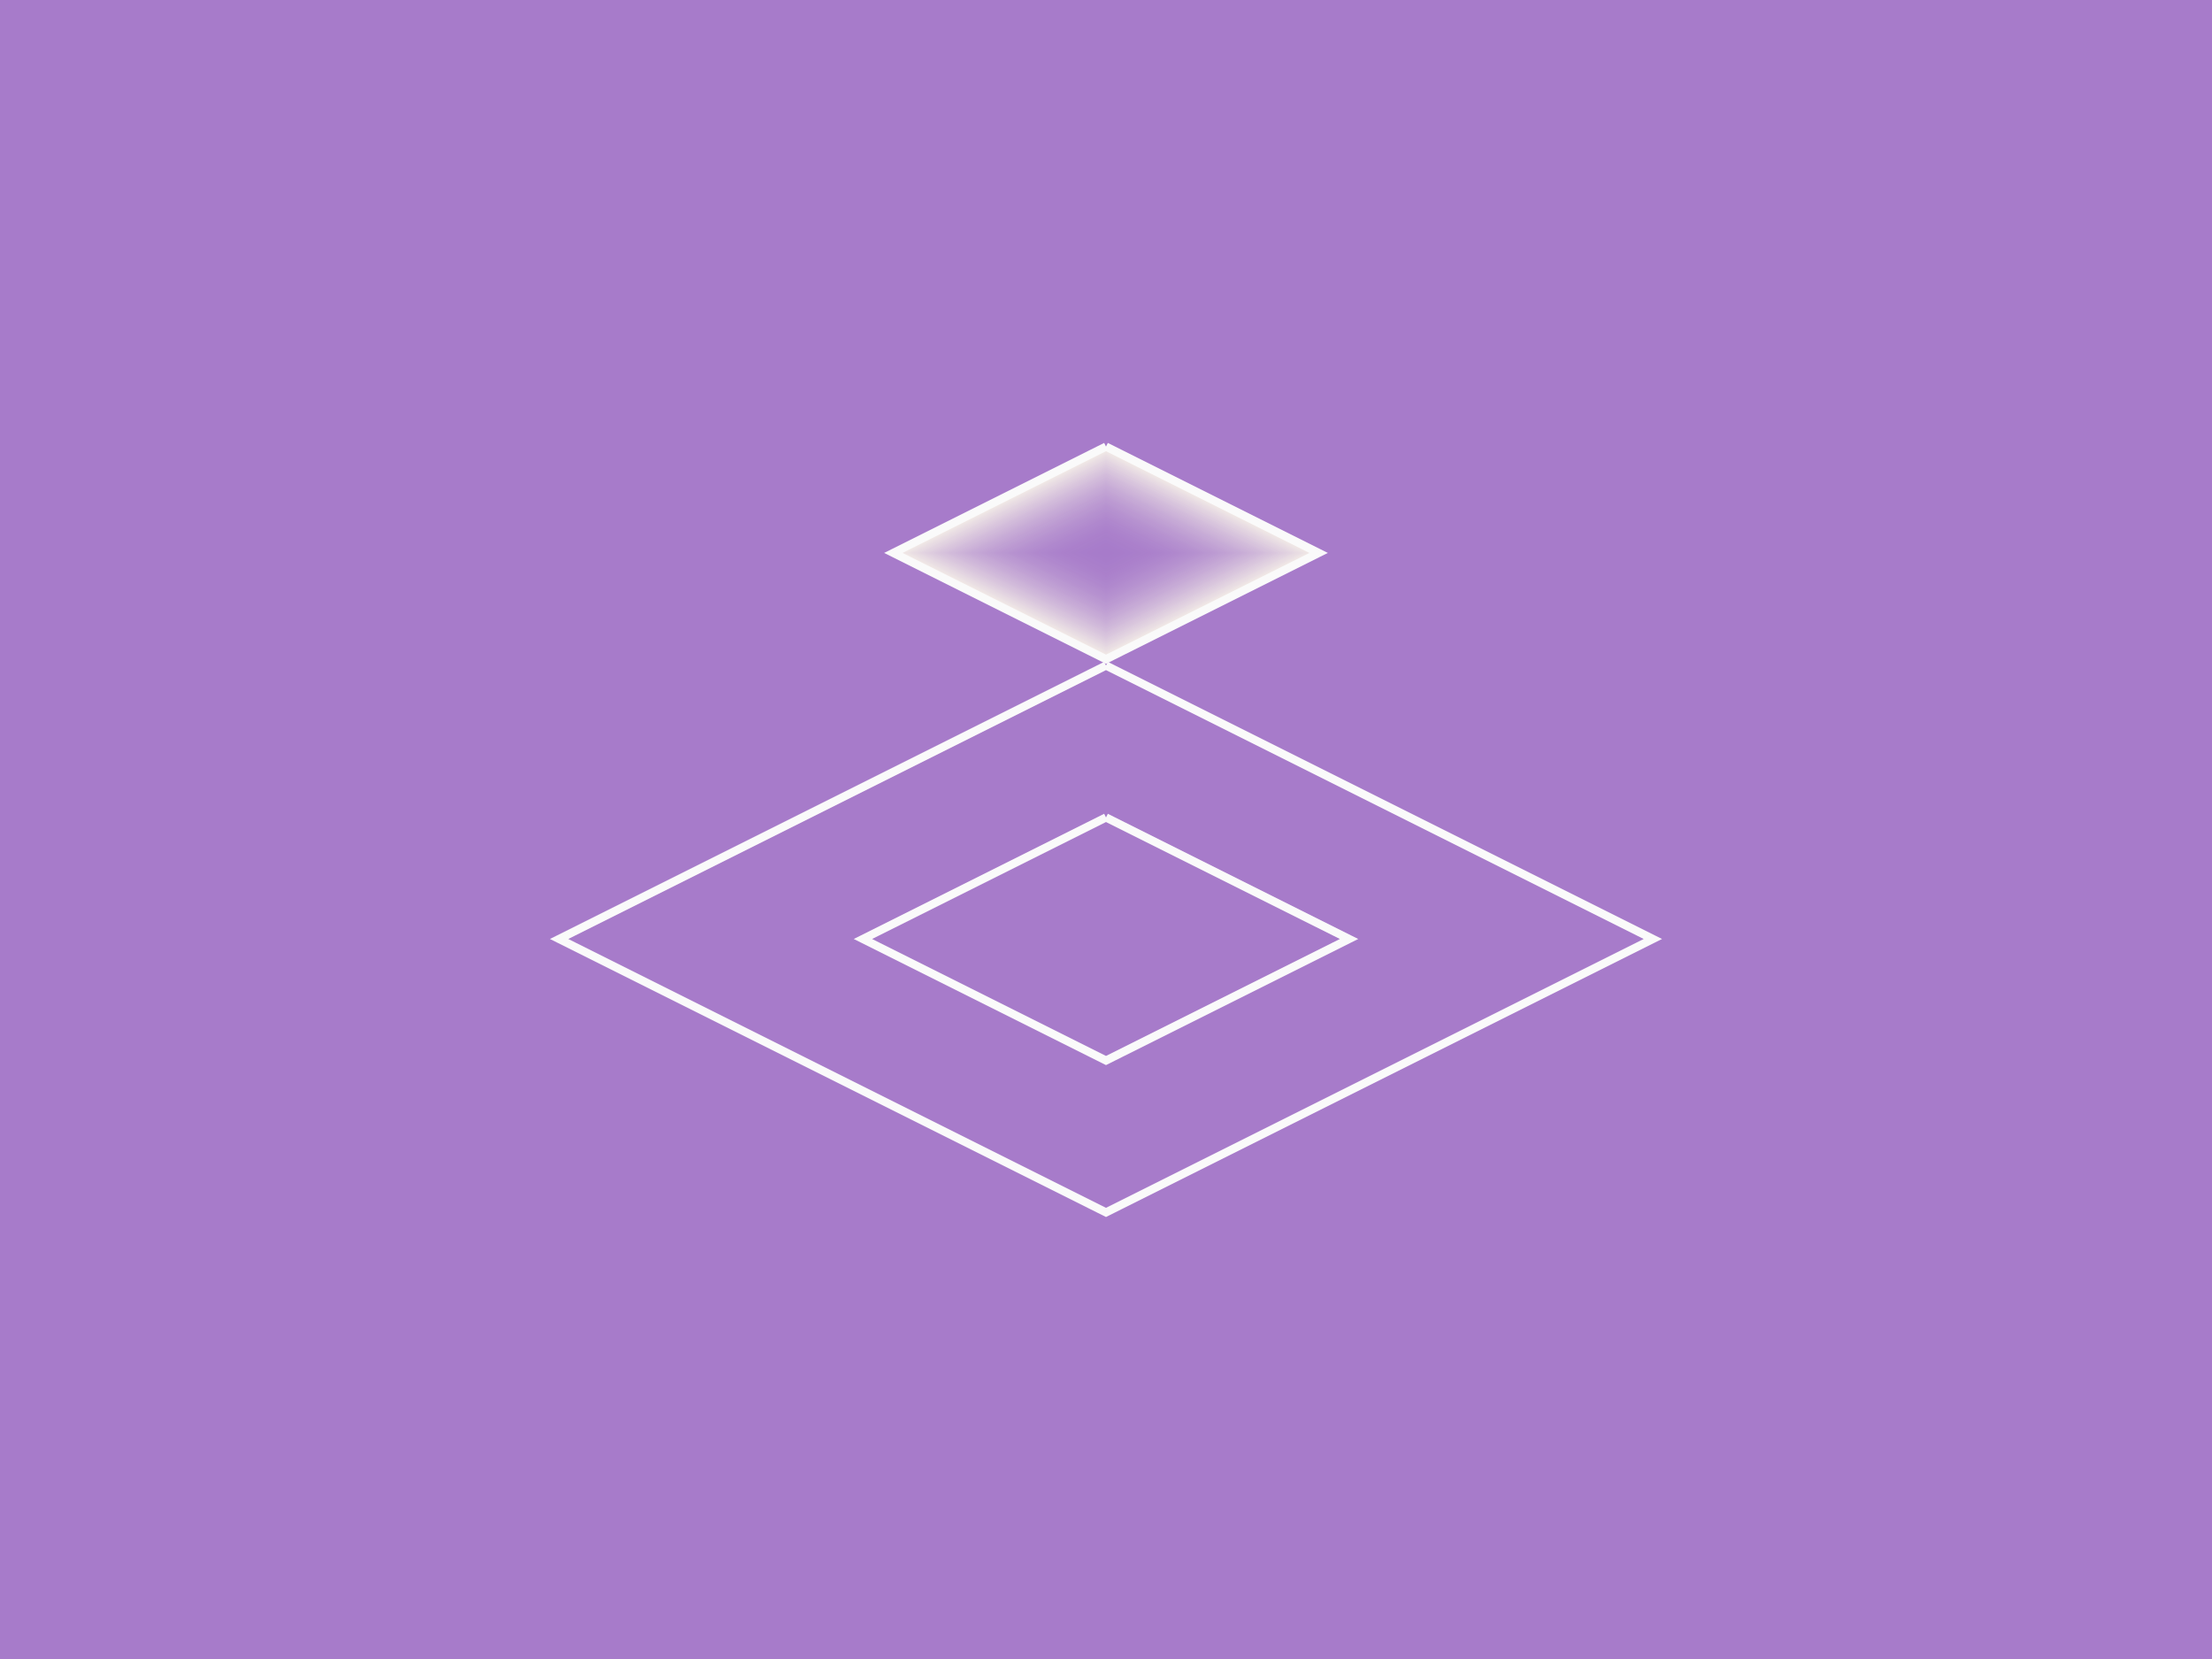
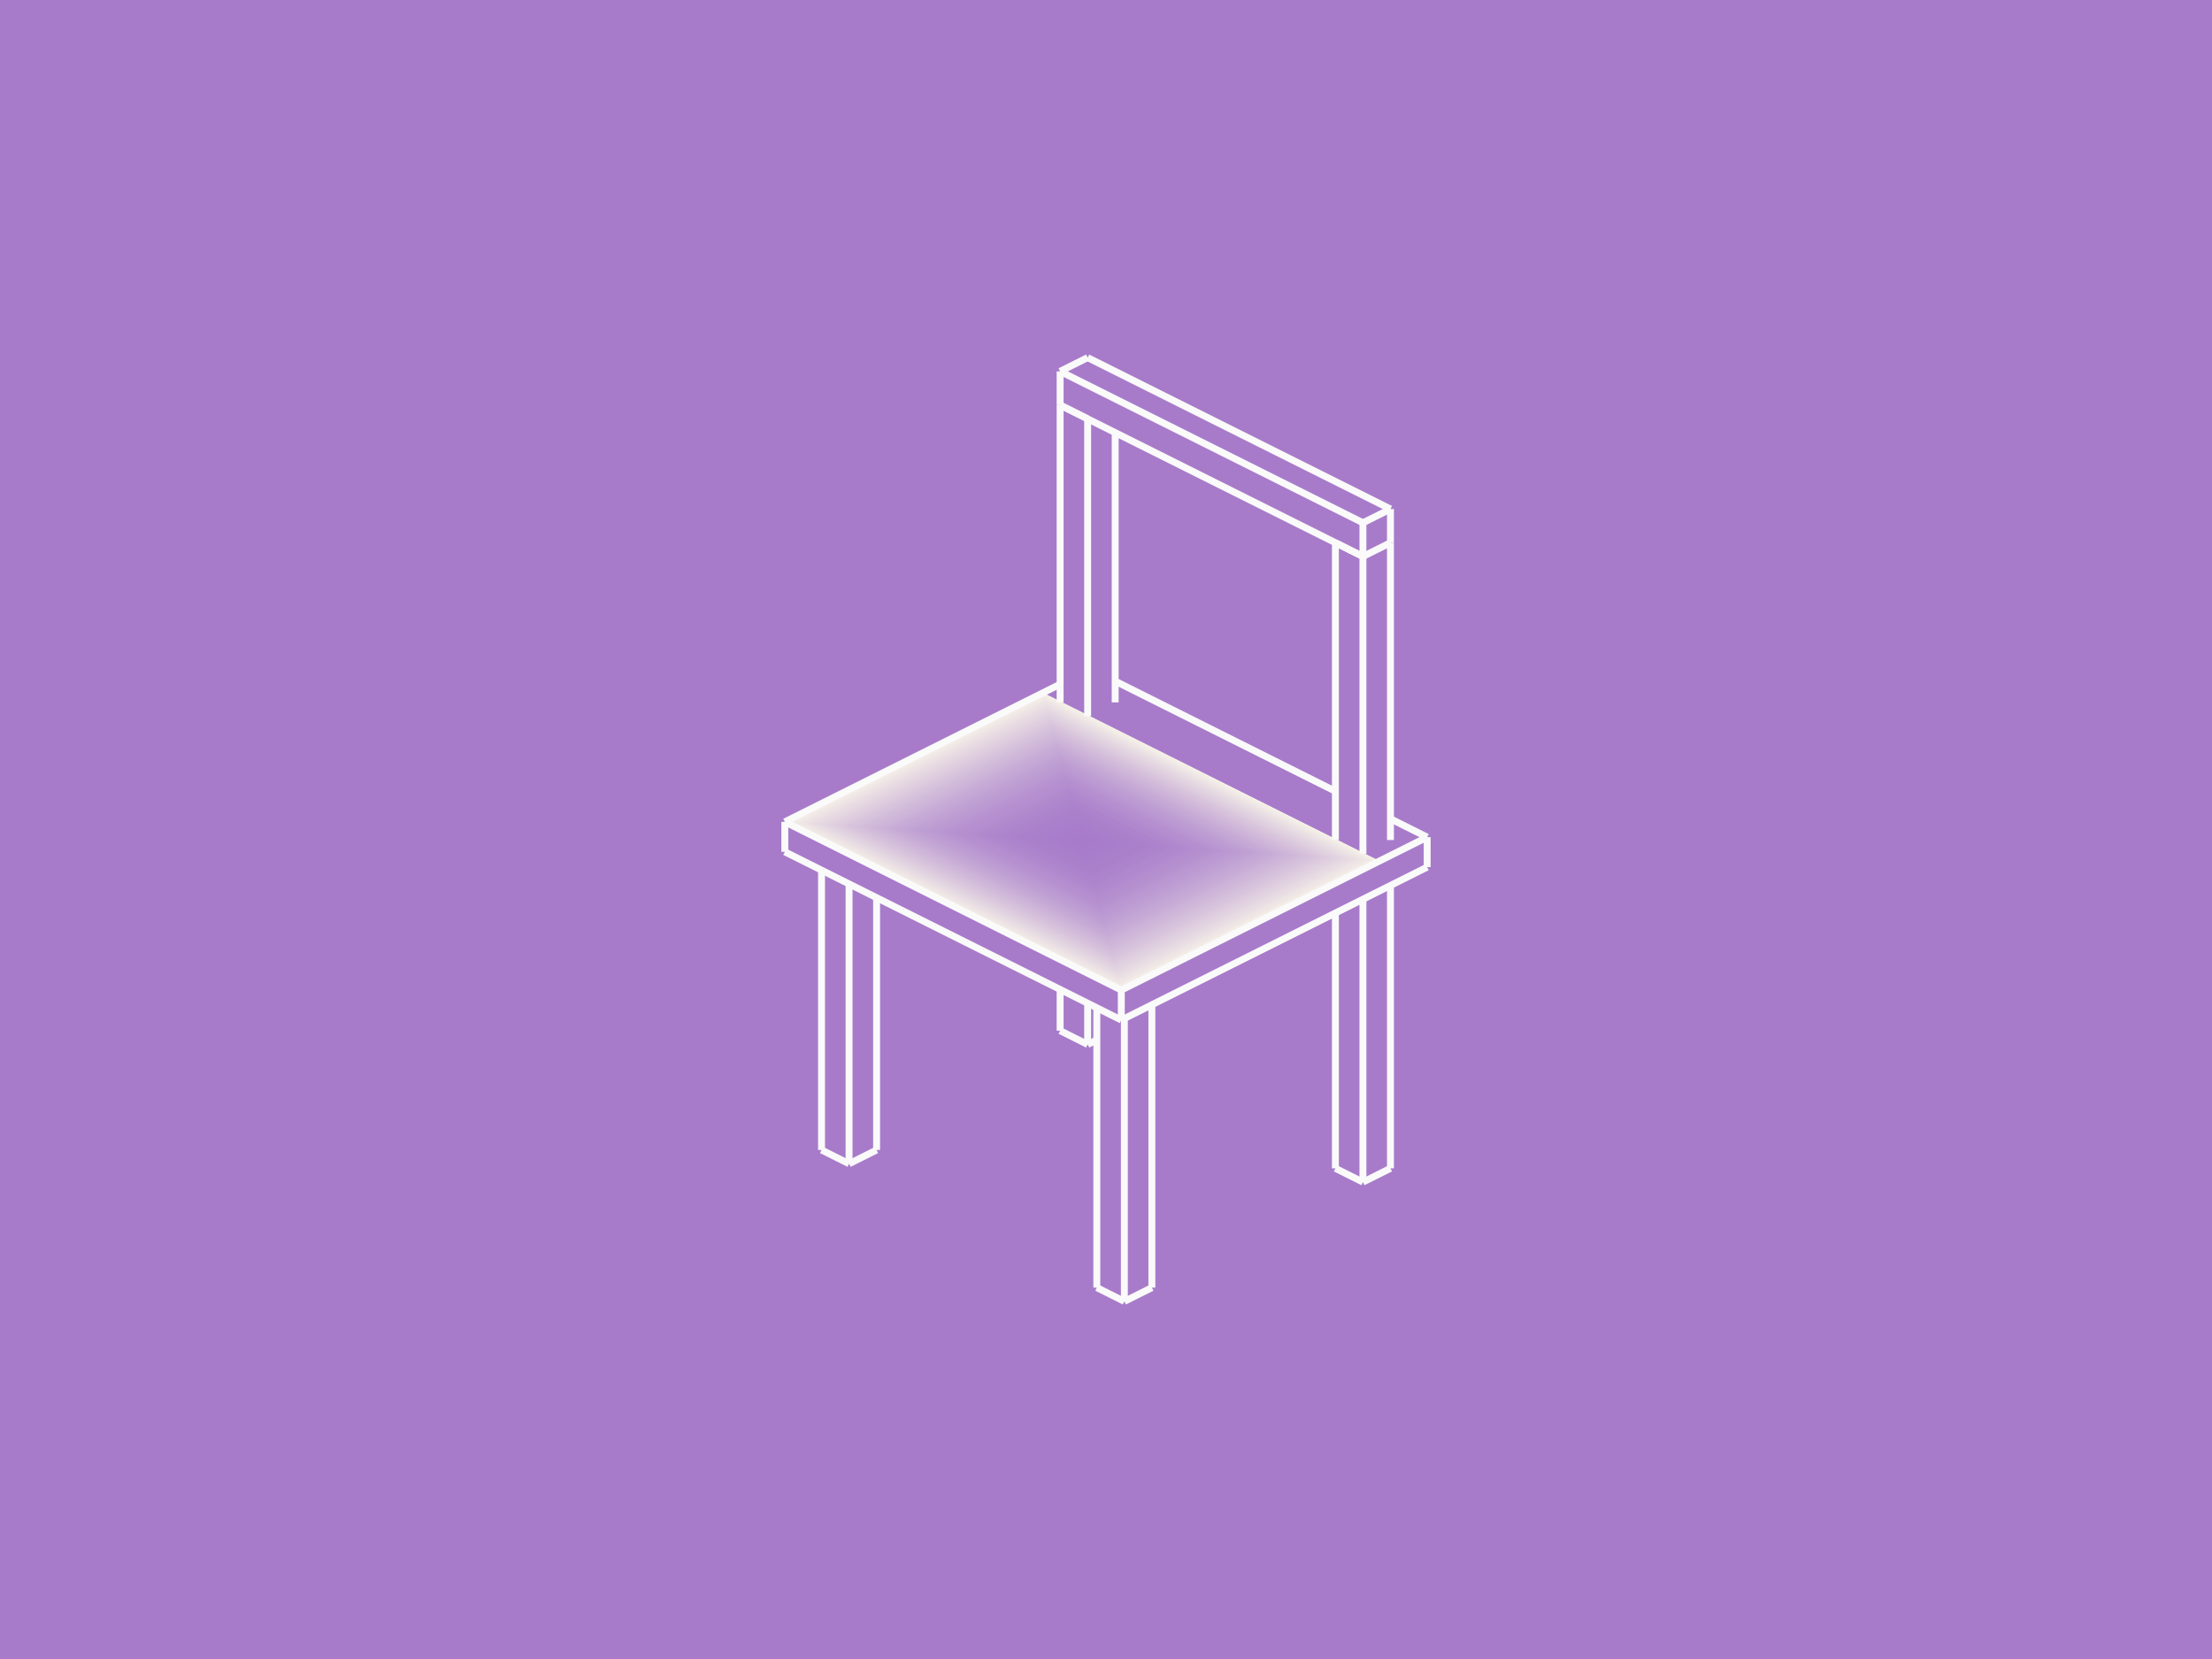
<svg xmlns="http://www.w3.org/2000/svg" width="3072" height="2304" viewBox="0 0 512 384">
  <rect width="512" height="384" fill="#A77BCA" />
  <svg x="64" y="0" width="384" height="384" viewBox="0 0 384 384">
    <defs>
      <mask id="iris-0" maskUnits="userSpaceOnUse" x="0" y="0" width="384" height="384" style="mask-type:luminance">
-         <path d="M192 103.367L241.227 127.981L192 152.594L142.773 127.981Z" fill="white" fill-rule="evenodd" />
-         <path d="M192 103.623L240.715 127.981L192 152.338L143.285 127.981Z" fill="rgb(250,250,250)" />
-         <path d="M192 103.88L240.202 127.981L192 152.082L143.798 127.981Z" fill="rgb(244,244,244)" />
-         <path d="M192 104.136L239.689 127.981L192 151.825L144.311 127.981Z" fill="rgb(239,239,239)" />
-         <path d="M192 104.393L239.176 127.981L192 151.569L144.824 127.981Z" fill="rgb(234,234,234)" />
-         <path d="M192 104.649L238.663 127.981L192 151.312L145.337 127.981Z" fill="rgb(229,229,229)" />
-         <path d="M192 104.905L238.151 127.981L192 151.056L145.849 127.981Z" fill="rgb(224,224,224)" />
-         <path d="M192 105.162L237.638 127.981L192 150.8L146.362 127.981Z" fill="rgb(219,219,219)" />
-         <path d="M192 105.418L237.125 127.981L192 150.543L146.875 127.981Z" fill="rgb(214,214,214)" />
-         <path d="M192 105.675L236.612 127.981L192 150.287L147.388 127.981Z" fill="rgb(209,209,209)" />
-         <path d="M192 105.931L236.1 127.981L192 150.03L147.9 127.981Z" fill="rgb(205,205,205)" />
-         <path d="M192 106.187L235.587 127.981L192 149.774L148.413 127.981Z" fill="rgb(200,200,200)" />
-         <path d="M192 106.444L235.074 127.981L192 149.518L148.926 127.981Z" fill="rgb(195,195,195)" />
-         <path d="M192 106.7L234.561 127.981L192 149.261L149.439 127.981Z" fill="rgb(191,191,191)" />
-         <path d="M192 106.957L234.048 127.981L192 149.005L149.952 127.981Z" fill="rgb(186,186,186)" />
-         <path d="M192 107.213L233.536 127.981L192 148.749L150.464 127.981Z" fill="rgb(182,182,182)" />
-         <path d="M192 107.469L233.023 127.981L192 148.492L150.977 127.981Z" fill="rgb(177,177,177)" />
-         <path d="M192 107.726L232.51 127.981L192 148.236L151.49 127.981Z" fill="rgb(173,173,173)" />
-         <path d="M192 107.982L231.997 127.981L192 147.979L152.003 127.981Z" fill="rgb(168,168,168)" />
-         <path d="M192 108.238L231.484 127.981L192 147.723L152.516 127.981Z" fill="rgb(164,164,164)" />
-         <path d="M192 108.495L230.972 127.981L192 147.467L153.028 127.981Z" fill="rgb(160,160,160)" />
-         <path d="M192 108.751L230.459 127.981L192 147.21L153.541 127.981Z" fill="rgb(156,156,156)" />
-         <path d="M192 109.008L229.946 127.981L192 146.954L154.054 127.981Z" fill="rgb(152,152,152)" />
-         <path d="M192 109.264L229.433 127.981L192 146.697L154.567 127.981Z" fill="rgb(147,147,147)" />
-         <path d="M192 109.52L228.921 127.981L192 146.441L155.079 127.981Z" fill="rgb(143,143,143)" />
-         <path d="M192 109.777L228.408 127.981L192 146.185L155.592 127.981Z" fill="rgb(139,139,139)" />
-         <path d="M192 110.033L227.895 127.981L192 145.928L156.105 127.981Z" fill="rgb(136,136,136)" />
-         <path d="M192 110.29L227.382 127.981L192 145.672L156.618 127.981Z" fill="rgb(132,132,132)" />
-         <path d="M192 110.546L226.869 127.981L192 145.415L157.131 127.981Z" fill="rgb(128,128,128)" />
-         <path d="M192 110.802L226.357 127.981L192 145.159L157.643 127.981Z" fill="rgb(124,124,124)" />
-         <path d="M192 111.059L225.844 127.981L192 144.903L158.156 127.981Z" fill="rgb(121,121,121)" />
-         <path d="M192 111.315L225.331 127.981L192 144.646L158.669 127.981Z" fill="rgb(117,117,117)" />
-         <path d="M192 111.572L224.818 127.981L192 144.39L159.182 127.981Z" fill="rgb(113,113,113)" />
-         <path d="M192 111.828L224.305 127.981L192 144.133L159.695 127.981Z" fill="rgb(110,110,110)" />
-         <path d="M192 112.084L223.793 127.981L192 143.877L160.207 127.981Z" fill="rgb(106,106,106)" />
-         <path d="M192 112.341L223.28 127.981L192 143.621L160.72 127.981Z" fill="rgb(103,103,103)" />
-         <path d="M192 112.597L222.767 127.981L192 143.364L161.233 127.981Z" fill="rgb(100,100,100)" />
-         <path d="M192 112.854L222.254 127.981L192 143.108L161.746 127.981Z" fill="rgb(96,96,96)" />
-         <path d="M192 113.11L221.742 127.981L192 142.851L162.258 127.981Z" fill="rgb(93,93,93)" />
-         <path d="M192 113.366L221.229 127.981L192 142.595L162.771 127.981Z" fill="rgb(90,90,90)" />
-         <path d="M192 113.623L220.716 127.981L192 142.339L163.284 127.981Z" fill="rgb(87,87,87)" />
-         <path d="M192 113.879L220.203 127.981L192 142.082L163.797 127.981Z" fill="rgb(84,84,84)" />
-         <path d="M192 114.136L219.69 127.981L192 141.826L164.31 127.981Z" fill="rgb(81,81,81)" />
-         <path d="M192 114.392L219.178 127.981L192 141.57L164.822 127.981Z" fill="rgb(78,78,78)" />
-         <path d="M192 114.648L218.665 127.981L192 141.313L165.335 127.981Z" fill="rgb(75,75,75)" />
-         <path d="M192 114.905L218.152 127.981L192 141.057L165.848 127.981Z" fill="rgb(72,72,72)" />
-         <path d="M192 115.161L217.639 127.981L192 140.8L166.361 127.981Z" fill="rgb(69,69,69)" />
-         <path d="M192 115.417L217.126 127.981L192 140.544L166.874 127.981Z" fill="rgb(66,66,66)" />
-         <path d="M192 115.674L216.614 127.981L192 140.288L167.386 127.981Z" fill="rgb(64,64,64)" />
-         <path d="M192 115.93L216.101 127.981L192 140.031L167.899 127.981Z" fill="rgb(61,61,61)" />
-         <path d="M192 116.187L215.588 127.981L192 139.775L168.412 127.981Z" fill="rgb(59,59,59)" />
-         <path d="M192 116.443L215.075 127.981L192 139.518L168.925 127.981Z" fill="rgb(56,56,56)" />
-         <path d="M192 116.699L214.563 127.981L192 139.262L169.437 127.981Z" fill="rgb(54,54,54)" />
-         <path d="M192 116.956L214.05 127.981L192 139.006L169.95 127.981Z" fill="rgb(51,51,51)" />
-         <path d="M192 117.212L213.537 127.981L192 138.749L170.463 127.981Z" fill="rgb(49,49,49)" />
-         <path d="M192 117.469L213.024 127.981L192 138.493L170.976 127.981Z" fill="rgb(47,47,47)" />
-         <path d="M192 117.725L212.511 127.981L192 138.236L171.489 127.981Z" fill="rgb(44,44,44)" />
-         <path d="M192 117.981L211.999 127.981L192 137.98L172.001 127.981Z" fill="rgb(42,42,42)" />
-         <path d="M192 118.238L211.486 127.981L192 137.724L172.514 127.981Z" fill="rgb(40,40,40)" />
-         <path d="M192 118.494L210.973 127.981L192 137.467L173.027 127.981Z" fill="rgb(38,38,38)" />
-         <path d="M192 118.751L210.46 127.981L192 137.211L173.54 127.981Z" fill="rgb(36,36,36)" />
-         <path d="M192 119.007L209.947 127.981L192 136.954L174.053 127.981Z" fill="rgb(34,34,34)" />
-         <path d="M192 119.263L209.435 127.981L192 136.698L174.565 127.981Z" fill="rgb(32,32,32)" />
-         <path d="M192 119.52L208.922 127.981L192 136.442L175.078 127.981Z" fill="rgb(30,30,30)" />
-         <path d="M192 119.776L208.409 127.981L192 136.185L175.591 127.981Z" fill="rgb(28,28,28)" />
-         <path d="M192 120.033L207.896 127.981L192 135.929L176.104 127.981Z" fill="rgb(27,27,27)" />
-         <path d="M192 120.289L207.384 127.981L192 135.672L176.616 127.981Z" fill="rgb(25,25,25)" />
-         <path d="M192 120.545L206.871 127.981L192 135.416L177.129 127.981Z" fill="rgb(23,23,23)" />
-         <path d="M192 120.802L206.358 127.981L192 135.16L177.642 127.981Z" fill="rgb(22,22,22)" />
-         <path d="M192 121.058L205.845 127.981L192 134.903L178.155 127.981Z" fill="rgb(20,20,20)" />
-         <path d="M192 121.315L205.332 127.981L192 134.647L178.668 127.981Z" fill="rgb(19,19,19)" />
-         <path d="M192 121.571L204.82 127.981L192 134.391L179.18 127.981Z" fill="rgb(17,17,17)" />
-         <path d="M192 121.827L204.307 127.981L192 134.134L179.693 127.981Z" fill="rgb(16,16,16)" />
-         <path d="M192 122.084L203.794 127.981L192 133.878L180.206 127.981Z" fill="rgb(15,15,15)" />
-         <path d="M192 122.34L203.281 127.981L192 133.621L180.719 127.981Z" fill="rgb(13,13,13)" />
-         <path d="M192 122.596L202.768 127.981L192 133.365L181.232 127.981Z" fill="rgb(12,12,12)" />
-         <path d="M192 122.853L202.256 127.981L192 133.109L181.744 127.981Z" fill="rgb(11,11,11)" />
-         <path d="M192 123.109L201.743 127.981L192 132.852L182.257 127.981Z" fill="rgb(10,10,10)" />
-         <path d="M192 123.366L201.23 127.981L192 132.596L182.77 127.981Z" fill="rgb(9,9,9)" />
-         <path d="M192 123.622L200.717 127.981L192 132.339L183.283 127.981Z" fill="rgb(8,8,8)" />
-         <path d="M192 123.878L200.205 127.981L192 132.083L183.795 127.981Z" fill="rgb(7,7,7)" />
-         <path d="M192 124.135L199.692 127.981L192 131.827L184.308 127.981Z" fill="rgb(6,6,6)" />
-         <path d="M192 124.391L199.179 127.981L192 131.57L184.821 127.981Z" fill="rgb(5,5,5)" />
-         <path d="M192 124.648L198.666 127.981L192 131.314L185.334 127.981Z" fill="rgb(5,5,5)" />
-         <path d="M192 124.904L198.153 127.981L192 131.057L185.847 127.981Z" fill="rgb(4,4,4)" />
-         <path d="M192 125.16L197.641 127.981L192 130.801L186.359 127.981Z" fill="rgb(3,3,3)" />
-         <path d="M192 125.417L197.128 127.981L192 130.545L186.872 127.981Z" fill="rgb(3,3,3)" />
-         <path d="M192 125.673L196.615 127.981L192 130.288L187.385 127.981Z" fill="rgb(2,2,2)" />
-         <path d="M192 125.93L196.102 127.981L192 130.032L187.898 127.981Z" fill="rgb(2,2,2)" />
-         <path d="M192 126.186L195.589 127.981L192 129.775L188.411 127.981Z" fill="rgb(1,1,1)" />
-         <path d="M192 126.442L195.077 127.981L192 129.519L188.923 127.981Z" fill="rgb(1,1,1)" />
-         <path d="M192 126.699L194.564 127.981L192 129.263L189.436 127.981Z" fill="rgb(1,1,1)" />
-         <path d="M192 126.955L194.051 127.981L192 129.006L189.949 127.981Z" fill="rgb(0,0,0)" />
-         <path d="M192 127.212L193.538 127.981L192 128.75L190.462 127.981Z" fill="rgb(0,0,0)" />
-         <path d="M192 127.468L193.026 127.981L192 128.493L190.974 127.981Z" fill="rgb(0,0,0)" />
-         <path d="M192 127.724L192.513 127.981L192 128.237L191.487 127.981Z" fill="rgb(0,0,0)" />
-         <path d="M192 127.981L192 127.981L192 127.981L192 127.981Z" fill="rgb(0,0,0)" />
+         <path d="M177.486 160.318L255.365 199.257L195.54 229.169L117.661 190.23Z" fill="white" fill-rule="evenodd" />
+         <path d="M177.58 160.676L254.648 199.21L195.446 228.811L118.379 190.277Z" fill="rgb(250,250,250)" />
+         <path d="M177.674 161.035L253.93 199.163L195.352 228.452L119.096 190.324Z" fill="rgb(244,244,244)" />
+         <path d="M177.768 161.393L253.213 199.116L195.258 228.094L119.813 190.371Z" fill="rgb(239,239,239)" />
+         <path d="M177.862 161.752L252.496 199.069L195.164 227.735L120.53 190.418Z" fill="rgb(234,234,234)" />
+         <path d="M177.956 162.111L251.779 199.022L195.07 227.376L121.247 190.465Z" fill="rgb(229,229,229)" />
+         <path d="M178.05 162.469L251.062 198.975L194.976 227.018L121.965 190.512Z" fill="rgb(224,224,224)" />
+         <path d="M178.144 162.828L250.344 198.928L194.882 226.659L122.682 190.559Z" fill="rgb(219,219,219)" />
+         <path d="M178.239 163.186L249.627 198.881L194.788 226.301L123.399 190.606Z" fill="rgb(214,214,214)" />
+         <path d="M178.333 163.545L248.91 198.834L194.694 225.942L124.116 190.653Z" fill="rgb(209,209,209)" />
+         <path d="M178.427 163.904L248.193 198.787L194.6 225.583L124.833 190.7Z" fill="rgb(205,205,205)" />
+         <path d="M178.521 164.262L247.476 198.74L194.506 225.225L125.551 190.747Z" fill="rgb(200,200,200)" />
+         <path d="M178.615 164.621L246.758 198.693L194.412 224.866L126.268 190.794Z" fill="rgb(195,195,195)" />
+         <path d="M178.709 164.979L246.041 198.646L194.318 224.507L126.985 190.841Z" fill="rgb(191,191,191)" />
+         <path d="M178.803 165.338L245.324 198.599L194.224 224.149L127.702 190.888Z" fill="rgb(186,186,186)" />
+         <path d="M178.897 165.697L244.607 198.552L194.129 223.79L128.419 190.935Z" fill="rgb(182,182,182)" />
+         <path d="M178.991 166.055L243.89 198.505L194.035 223.432L129.137 190.982Z" fill="rgb(177,177,177)" />
+         <path d="M179.085 166.414L243.172 198.458L193.941 223.073L129.854 191.029Z" fill="rgb(173,173,173)" />
+         <path d="M179.179 166.772L242.455 198.411L193.847 222.714L130.571 191.076Z" fill="rgb(168,168,168)" />
+         <path d="M179.273 167.131L241.738 198.364L193.753 222.356L131.288 191.123Z" fill="rgb(164,164,164)" />
+         <path d="M179.367 167.49L241.021 198.317L193.659 221.997L132.005 191.17Z" fill="rgb(160,160,160)" />
+         <path d="M179.461 167.848L240.304 198.27L193.565 221.639L132.723 191.217Z" fill="rgb(156,156,156)" />
+         <path d="M179.555 168.207L239.586 198.223L193.471 221.28L133.44 191.264Z" fill="rgb(152,152,152)" />
+         <path d="M179.649 168.565L238.869 198.176L193.377 220.921L134.157 191.311Z" fill="rgb(147,147,147)" />
+         <path d="M179.743 168.924L238.152 198.129L193.283 220.563L134.874 191.358Z" fill="rgb(143,143,143)" />
+         <path d="M179.837 169.283L237.435 198.081L193.189 220.204L135.591 191.405Z" fill="rgb(139,139,139)" />
+         <path d="M179.931 169.641L236.717 198.034L193.095 219.846L136.309 191.452Z" fill="rgb(136,136,136)" />
+         <path d="M180.025 170L236 197.987L193.001 219.487L137.026 191.499Z" fill="rgb(132,132,132)" />
+         <path d="M180.119 170.358L235.283 197.94L192.907 219.128L137.743 191.546Z" fill="rgb(128,128,128)" />
+         <path d="M180.213 170.717L234.566 197.893L192.813 218.77L138.46 191.593Z" fill="rgb(124,124,124)" />
+         <path d="M180.307 171.076L233.849 197.846L192.719 218.411L139.178 191.64Z" fill="rgb(121,121,121)" />
+         <path d="M180.401 171.434L233.131 197.799L192.625 218.053L139.895 191.687Z" fill="rgb(117,117,117)" />
+         <path d="M180.495 171.793L232.414 197.752L192.531 217.694L140.612 191.735Z" fill="rgb(113,113,113)" />
+         <path d="M180.589 172.151L231.697 197.705L192.437 217.335L141.329 191.782Z" fill="rgb(110,110,110)" />
+         <path d="M180.683 172.51L230.98 197.658L192.343 216.977L142.046 191.829Z" fill="rgb(106,106,106)" />
+         <path d="M180.777 172.869L230.263 197.611L192.249 216.618L142.764 191.876Z" fill="rgb(103,103,103)" />
+         <path d="M180.871 173.227L229.545 197.564L192.155 216.26L143.481 191.923Z" fill="rgb(100,100,100)" />
+         <path d="M180.965 173.586L228.828 197.517L192.061 215.901L144.198 191.97Z" fill="rgb(96,96,96)" />
+         <path d="M181.059 173.944L228.111 197.47L191.967 215.542L144.915 192.017Z" fill="rgb(93,93,93)" />
+         <path d="M181.153 174.303L227.394 197.423L191.873 215.184L145.632 192.064Z" fill="rgb(90,90,90)" />
+         <path d="M181.247 174.662L226.677 197.376L191.779 214.825L146.35 192.111Z" fill="rgb(87,87,87)" />
+         <path d="M181.341 175.02L225.959 197.329L191.685 214.467L147.067 192.158Z" fill="rgb(84,84,84)" />
+         <path d="M181.436 175.379L225.242 197.282L191.591 214.108L147.784 192.205Z" fill="rgb(81,81,81)" />
+         <path d="M181.53 175.737L224.525 197.235L191.497 213.749L148.501 192.252Z" fill="rgb(78,78,78)" />
+         <path d="M181.624 176.096L223.808 197.188L191.403 213.391L149.218 192.299Z" fill="rgb(75,75,75)" />
+         <path d="M181.718 176.455L223.091 197.141L191.309 213.032L149.936 192.346Z" fill="rgb(72,72,72)" />
+         <path d="M181.812 176.813L222.373 197.094L191.215 212.674L150.653 192.393Z" fill="rgb(69,69,69)" />
+         <path d="M181.906 177.172L221.656 197.047L191.121 212.315L151.37 192.44Z" fill="rgb(66,66,66)" />
+         <path d="M182 177.531L220.939 197L191.027 211.956L152.087 192.487Z" fill="rgb(64,64,64)" />
+         <path d="M182.094 177.889L220.222 196.953L190.932 211.598L152.804 192.534Z" fill="rgb(61,61,61)" />
+         <path d="M182.188 178.248L219.505 196.906L190.838 211.239L153.522 192.581Z" fill="rgb(59,59,59)" />
+         <path d="M182.282 178.606L218.787 196.859L190.744 210.881L154.239 192.628Z" fill="rgb(56,56,56)" />
+         <path d="M182.376 178.965L218.07 196.812L190.65 210.522L154.956 192.675Z" fill="rgb(54,54,54)" />
+         <path d="M182.47 179.324L217.353 196.765L190.556 210.163L155.673 192.722Z" fill="rgb(51,51,51)" />
+         <path d="M182.564 179.682L216.636 196.718L190.462 209.805L156.39 192.769Z" fill="rgb(49,49,49)" />
+         <path d="M182.658 180.041L215.919 196.671L190.368 209.446L157.108 192.816Z" fill="rgb(47,47,47)" />
+         <path d="M182.752 180.399L215.201 196.624L190.274 209.088L157.825 192.863Z" fill="rgb(44,44,44)" />
+         <path d="M182.846 180.758L214.484 196.577L190.18 208.729L158.542 192.91Z" fill="rgb(42,42,42)" />
+         <path d="M182.94 181.117L213.767 196.53L190.086 208.37L159.259 192.957Z" fill="rgb(40,40,40)" />
+         <path d="M183.034 181.475L213.05 196.483L189.992 208.012L159.976 193.004Z" fill="rgb(38,38,38)" />
+         <path d="M183.128 181.834L212.333 196.436L189.898 207.653L160.694 193.051Z" fill="rgb(36,36,36)" />
+         <path d="M183.222 182.192L211.615 196.389L189.804 207.295L161.411 193.098Z" fill="rgb(34,34,34)" />
+         <path d="M183.316 182.551L210.898 196.342L189.71 206.936L162.128 193.145Z" fill="rgb(32,32,32)" />
+         <path d="M183.41 182.91L210.181 196.295L189.616 206.577L162.845 193.192Z" fill="rgb(30,30,30)" />
+         <path d="M183.504 183.268L209.464 196.248L189.522 206.219L163.563 193.239Z" fill="rgb(28,28,28)" />
+         <path d="M183.598 183.627L208.746 196.201L189.428 205.86L164.28 193.286Z" fill="rgb(27,27,27)" />
+         <path d="M183.692 183.985L208.029 196.154L189.334 205.502L164.997 193.333Z" fill="rgb(25,25,25)" />
+         <path d="M183.786 184.344L207.312 196.107L189.24 205.143L165.714 193.38Z" fill="rgb(23,23,23)" />
+         <path d="M183.88 184.703L206.595 196.06L189.146 204.784L166.431 193.427Z" fill="rgb(22,22,22)" />
+         <path d="M183.974 185.061L205.878 196.013L189.052 204.426L167.149 193.474Z" fill="rgb(20,20,20)" />
+         <path d="M184.068 185.42L205.16 195.966L188.958 204.067L167.866 193.521Z" fill="rgb(19,19,19)" />
+         <path d="M184.162 185.778L204.443 195.919L188.864 203.709L168.583 193.568Z" fill="rgb(17,17,17)" />
+         <path d="M184.256 186.137L203.726 195.872L188.77 203.35L169.3 193.615Z" fill="rgb(16,16,16)" />
+         <path d="M184.35 186.496L203.009 195.825L188.676 202.991L170.017 193.662Z" fill="rgb(15,15,15)" />
+         <path d="M184.444 186.854L202.292 195.778L188.582 202.633L170.735 193.709Z" fill="rgb(13,13,13)" />
+         <path d="M184.538 187.213L201.574 195.731L188.488 202.274L171.452 193.756Z" fill="rgb(12,12,12)" />
+         <path d="M184.633 187.571L200.857 195.684L188.394 201.916L172.169 193.803Z" fill="rgb(11,11,11)" />
+         <path d="M184.727 187.93L200.14 195.637L188.3 201.557L172.886 193.85Z" fill="rgb(10,10,10)" />
+         <path d="M184.821 188.289L199.423 195.59L188.206 201.198L173.603 193.897Z" fill="rgb(9,9,9)" />
+         <path d="M184.915 188.647L198.706 195.543L188.112 200.84L174.321 193.944Z" fill="rgb(8,8,8)" />
+         <path d="M185.009 189.006L197.988 195.496L188.018 200.481L175.038 193.991Z" fill="rgb(7,7,7)" />
+         <path d="M185.103 189.364L197.271 195.449L187.924 200.122L175.755 194.038Z" fill="rgb(6,6,6)" />
+         <path d="M185.197 189.723L196.554 195.402L187.83 199.764L176.472 194.085Z" fill="rgb(5,5,5)" />
+         <path d="M185.291 190.082L195.837 195.355L187.735 199.405L177.189 194.132Z" fill="rgb(5,5,5)" />
+         <path d="M185.385 190.44L195.12 195.308L187.641 199.047L177.907 194.179Z" fill="rgb(4,4,4)" />
+         <path d="M185.479 190.799L194.402 195.261L187.547 198.688L178.624 194.226Z" fill="rgb(3,3,3)" />
+         <path d="M185.573 191.157L193.685 195.214L187.453 198.329L179.341 194.273Z" fill="rgb(3,3,3)" />
+         <path d="M185.667 191.516L192.968 195.167L187.359 197.971L180.058 194.32Z" fill="rgb(2,2,2)" />
+         <path d="M185.761 191.875L192.251 195.12L187.265 197.612L180.775 194.367Z" fill="rgb(2,2,2)" />
+         <path d="M185.855 192.233L191.534 195.073L187.171 197.254L181.493 194.414Z" fill="rgb(1,1,1)" />
+         <path d="M185.949 192.592L190.816 195.026L187.077 196.895L182.21 194.461Z" fill="rgb(1,1,1)" />
+         <path d="M186.043 192.95L190.099 194.979L186.983 196.536L182.927 194.508Z" fill="rgb(1,1,1)" />
+         <path d="M186.137 193.309L189.382 194.932L186.889 196.178L183.644 194.555Z" fill="rgb(0,0,0)" />
+         <path d="M186.231 193.668L188.665 194.884L186.795 195.819L184.361 194.602Z" fill="rgb(0,0,0)" />
+         <path d="M186.325 194.026L187.948 194.837L186.701 195.461L185.079 194.649Z" fill="rgb(0,0,0)" />
+         <path d="M186.419 194.385L187.23 194.79L186.607 195.102L185.796 194.696Z" fill="rgb(0,0,0)" />
+         <path d="M186.513 194.743L186.513 194.743L186.513 194.743L186.513 194.743Z" fill="rgb(0,0,0)" />
      </mask>
    </defs>
-     <path d="M192 103.367L241.227 127.981L192 152.594L142.773 127.981Z" fill="#F6F1E8" fill-rule="evenodd" mask="url(#iris-0)" />
+     <path d="M177.486 160.318L255.365 199.257L195.54 229.169L117.661 190.23Z" fill="#F6F1E8" fill-rule="evenodd" mask="url(#iris-0)" />
    <g fill="none" stroke="#FAFAFA" stroke-linejoin="miter" stroke-linecap="butt">
      <g opacity="0.35" />
      <g>
-         <path d="M192 154.048L318.585 217.341L192 280.633L65.415 217.341L192 154.048" stroke-width="1.9" />
-         <path d="M192 189.211L248.26 217.341L192 245.471L135.74 217.341L192 189.211" stroke-width="1.9" />
+         <path d="M266.339 200.707L195.54 236.106" stroke-width="1.6" />
+         <path d="M195.54 236.106L117.661 197.167" stroke-width="1.6" />
+         <path d="M194.328 157.764L245.002 183.102" stroke-width="1.6" />
+         <path d="M257.804 189.503L266.339 193.77" stroke-width="1.6" />
+         <path d="M266.339 193.77L266.339 200.707" stroke-width="1.6" />
+         <path d="M266.339 193.77L195.54 229.169" stroke-width="1.6" />
+         <path d="M195.54 229.169L195.54 236.106" stroke-width="1.6" />
+         <path d="M195.54 229.169L117.661 190.23" stroke-width="1.6" />
+         <path d="M117.661 190.23L117.661 197.167" stroke-width="1.6" />
+         <path d="M117.661 190.23L181.487 158.317" stroke-width="1.6" />
+         <path d="M138.901 266.181L132.529 269.367" stroke-width="1.6" />
+         <path d="M132.529 269.367L126.157 266.181" stroke-width="1.6" />
+         <path d="M138.901 207.577L138.901 266.181" stroke-width="1.6" />
+         <path d="M132.529 204.783L132.529 269.367" stroke-width="1.6" />
+         <path d="M126.157 201.597L126.157 266.181" stroke-width="1.6" />
+         <path d="M189.876 240.694L187.752 241.756" stroke-width="1.6" />
+         <path d="M187.752 241.756L181.38 238.57" stroke-width="1.6" />
+         <path d="M194.124 100.345L194.124 162.576" stroke-width="1.6" />
+         <path d="M187.752 96.949L187.752 165.762" stroke-width="1.6" />
+         <path d="M187.752 232.182L187.752 241.756" stroke-width="1.6" />
+         <path d="M187.752 96.949L181.38 93.763" stroke-width="1.6" />
+         <path d="M181.38 93.763L181.38 162.576" stroke-width="1.6" />
+         <path d="M181.38 228.996L181.38 238.57" stroke-width="1.6" />
+         <path d="M202.62 298.041L196.248 301.227" stroke-width="1.6" />
+         <path d="M196.248 301.227L189.876 298.041" stroke-width="1.6" />
+         <path d="M202.62 232.858L202.62 298.041" stroke-width="1.6" />
+         <path d="M196.248 236.044L196.248 301.227" stroke-width="1.6" />
+         <path d="M189.876 233.456L189.876 298.041" stroke-width="1.6" />
+         <path d="M257.843 270.429L251.471 273.615" stroke-width="1.6" />
+         <path d="M251.471 273.615L245.099 270.429" stroke-width="1.6" />
+         <path d="M257.843 125.623L257.843 194.436" stroke-width="1.6" />
+         <path d="M257.843 205.206L257.843 270.429" stroke-width="1.6" />
+         <path d="M257.843 125.623L251.471 128.809" stroke-width="1.6" />
+         <path d="M251.471 128.809L251.471 197.622" stroke-width="1.6" />
+         <path d="M251.471 208.392L251.471 273.615" stroke-width="1.6" />
+         <path d="M251.471 128.809L245.099 125.623" stroke-width="1.6" />
+         <path d="M245.099 125.623L245.099 194.436" stroke-width="1.6" />
+         <path d="M245.099 211.19L245.099 270.429" stroke-width="1.6" />
+         <path d="M251.471 128.809L181.38 93.763" stroke-width="1.6" />
+         <path d="M187.752 82.773L257.843 117.819" stroke-width="1.6" />
+         <path d="M257.843 117.819L257.843 125.623" stroke-width="1.6" />
+         <path d="M257.843 117.819L251.471 121.005" stroke-width="1.6" />
+         <path d="M251.471 121.005L251.471 128.809" stroke-width="1.6" />
+         <path d="M251.471 121.005L181.38 85.959" stroke-width="1.6" />
+         <path d="M181.38 85.959L181.38 93.763" stroke-width="1.6" />
+         <path d="M181.38 85.959L187.752 82.773" stroke-width="1.6" />
      </g>
-       <g>
-         <path d="M192 103.367L241.227 127.981L192 152.594L142.773 127.981L192 103.367" stroke-width="1.9" />
-       </g>
+       <g />
    </g>
  </svg>
</svg>
